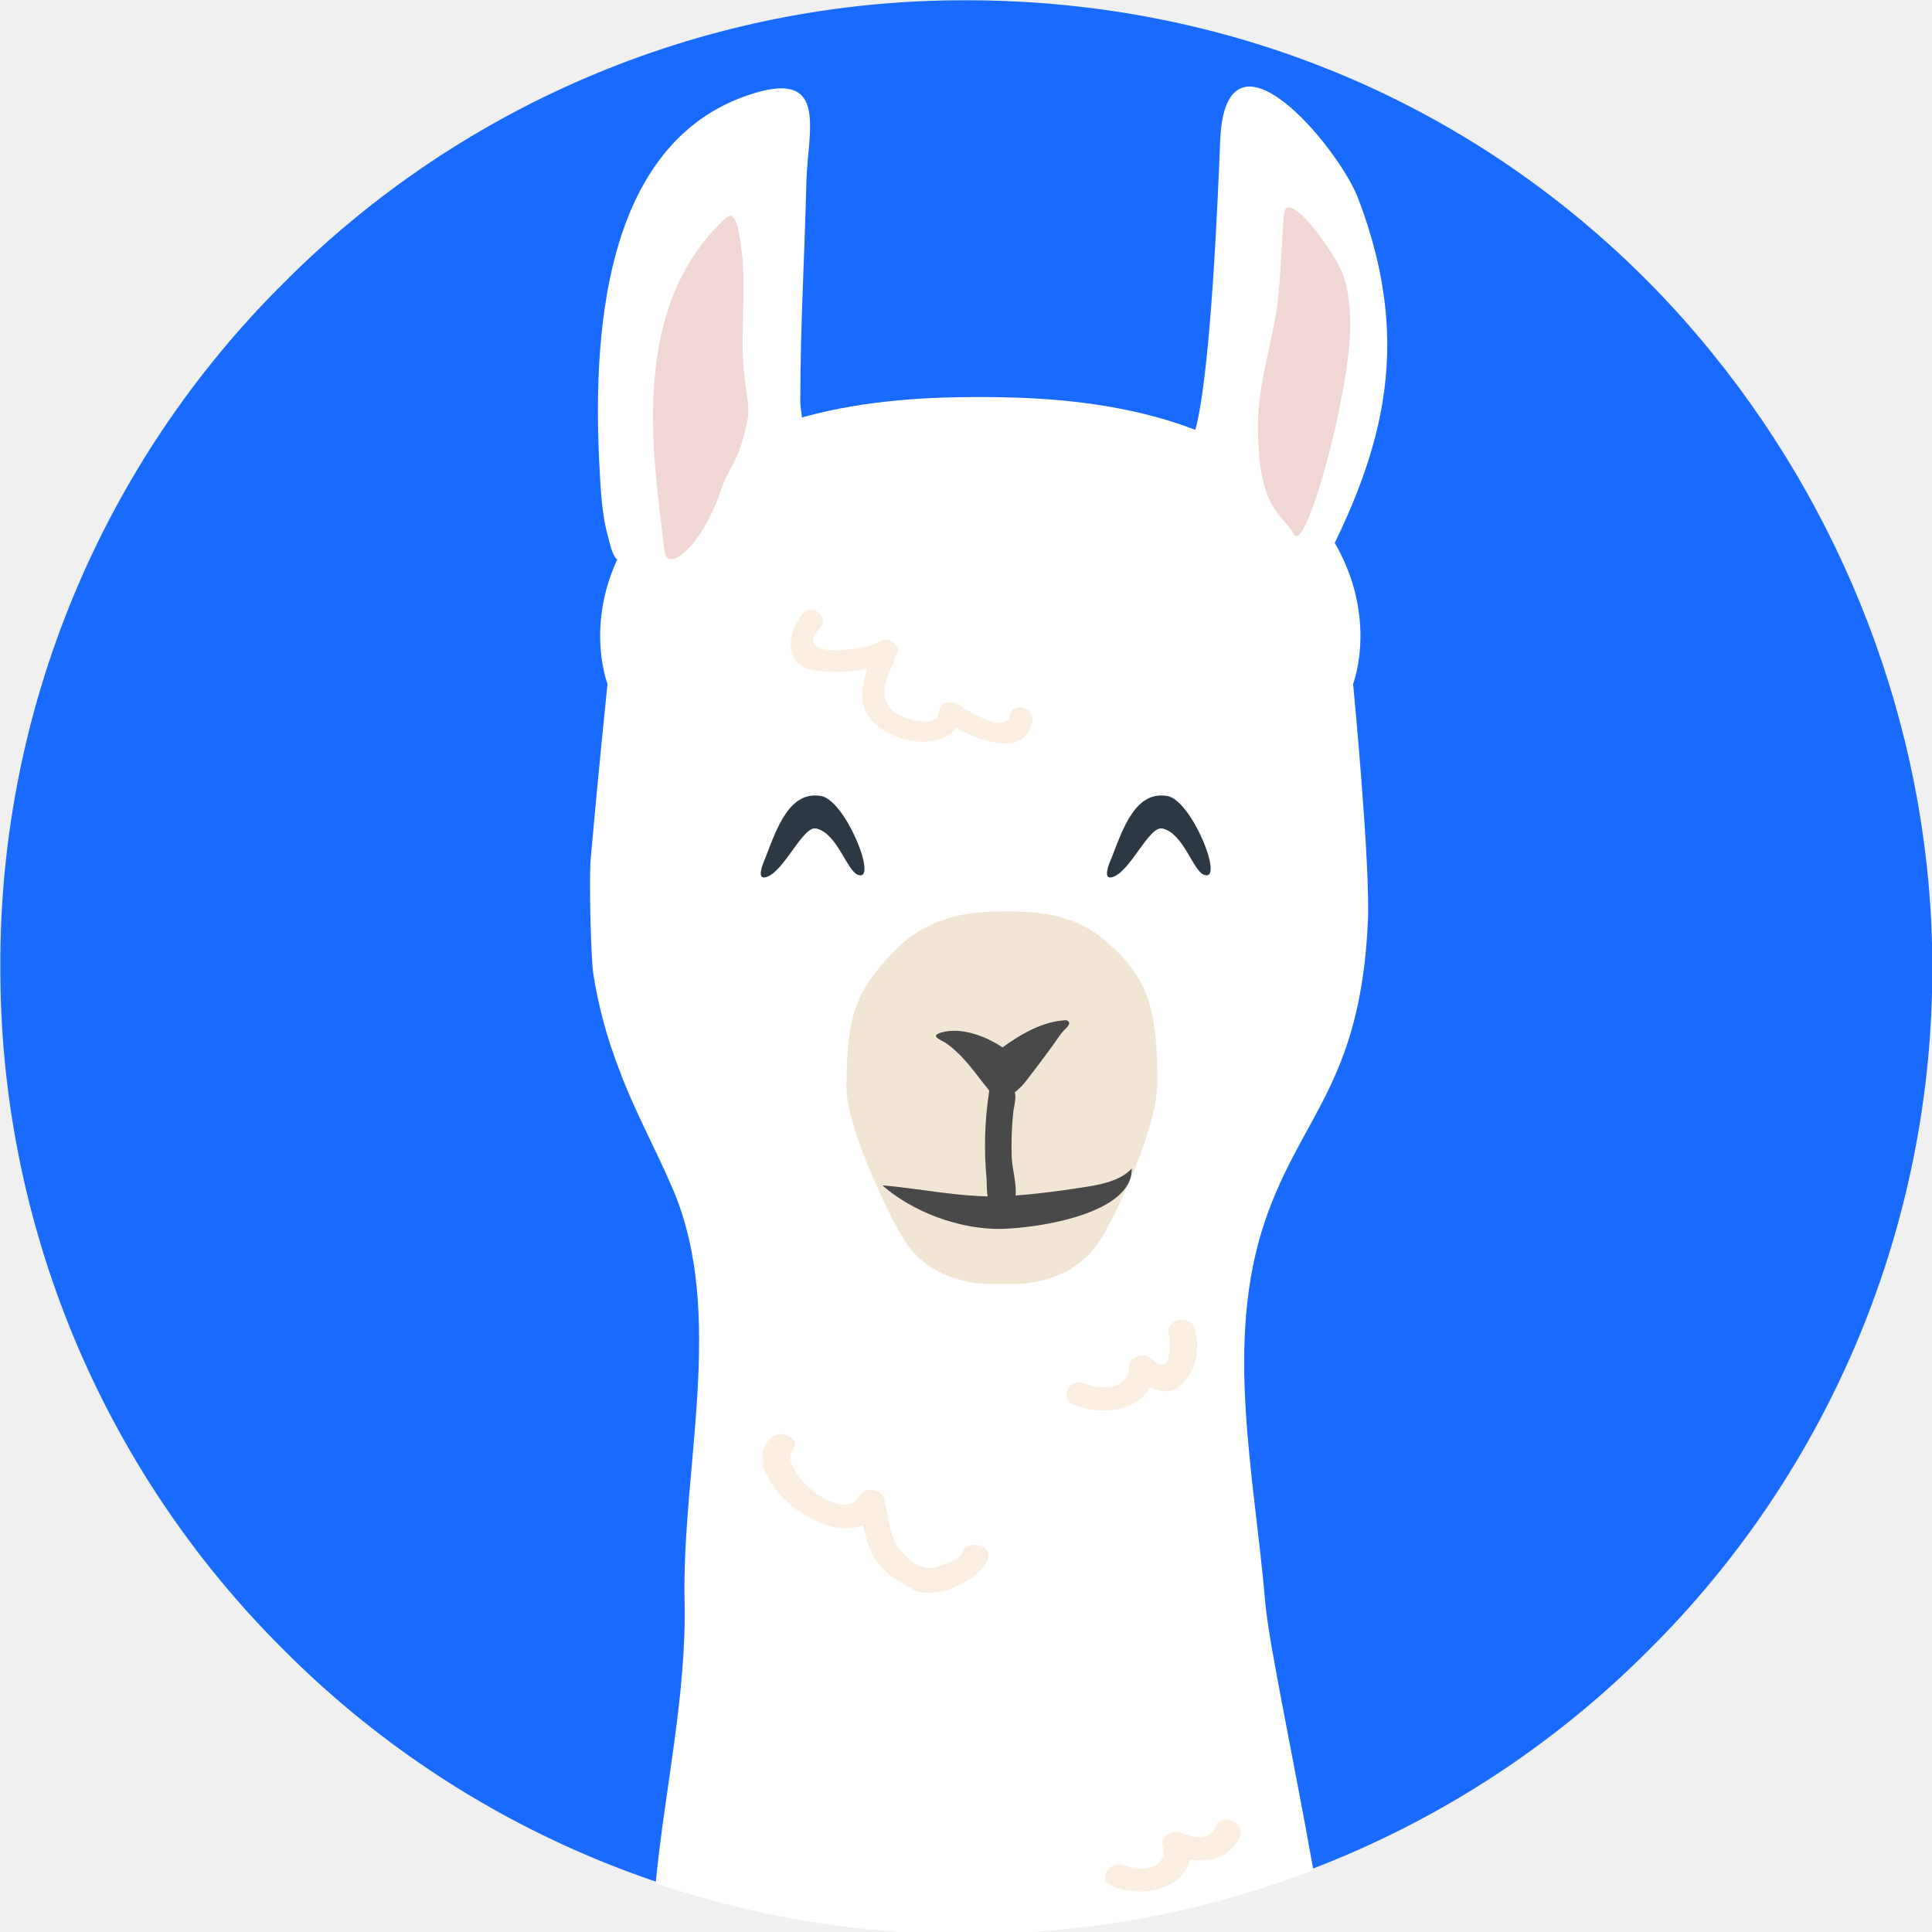
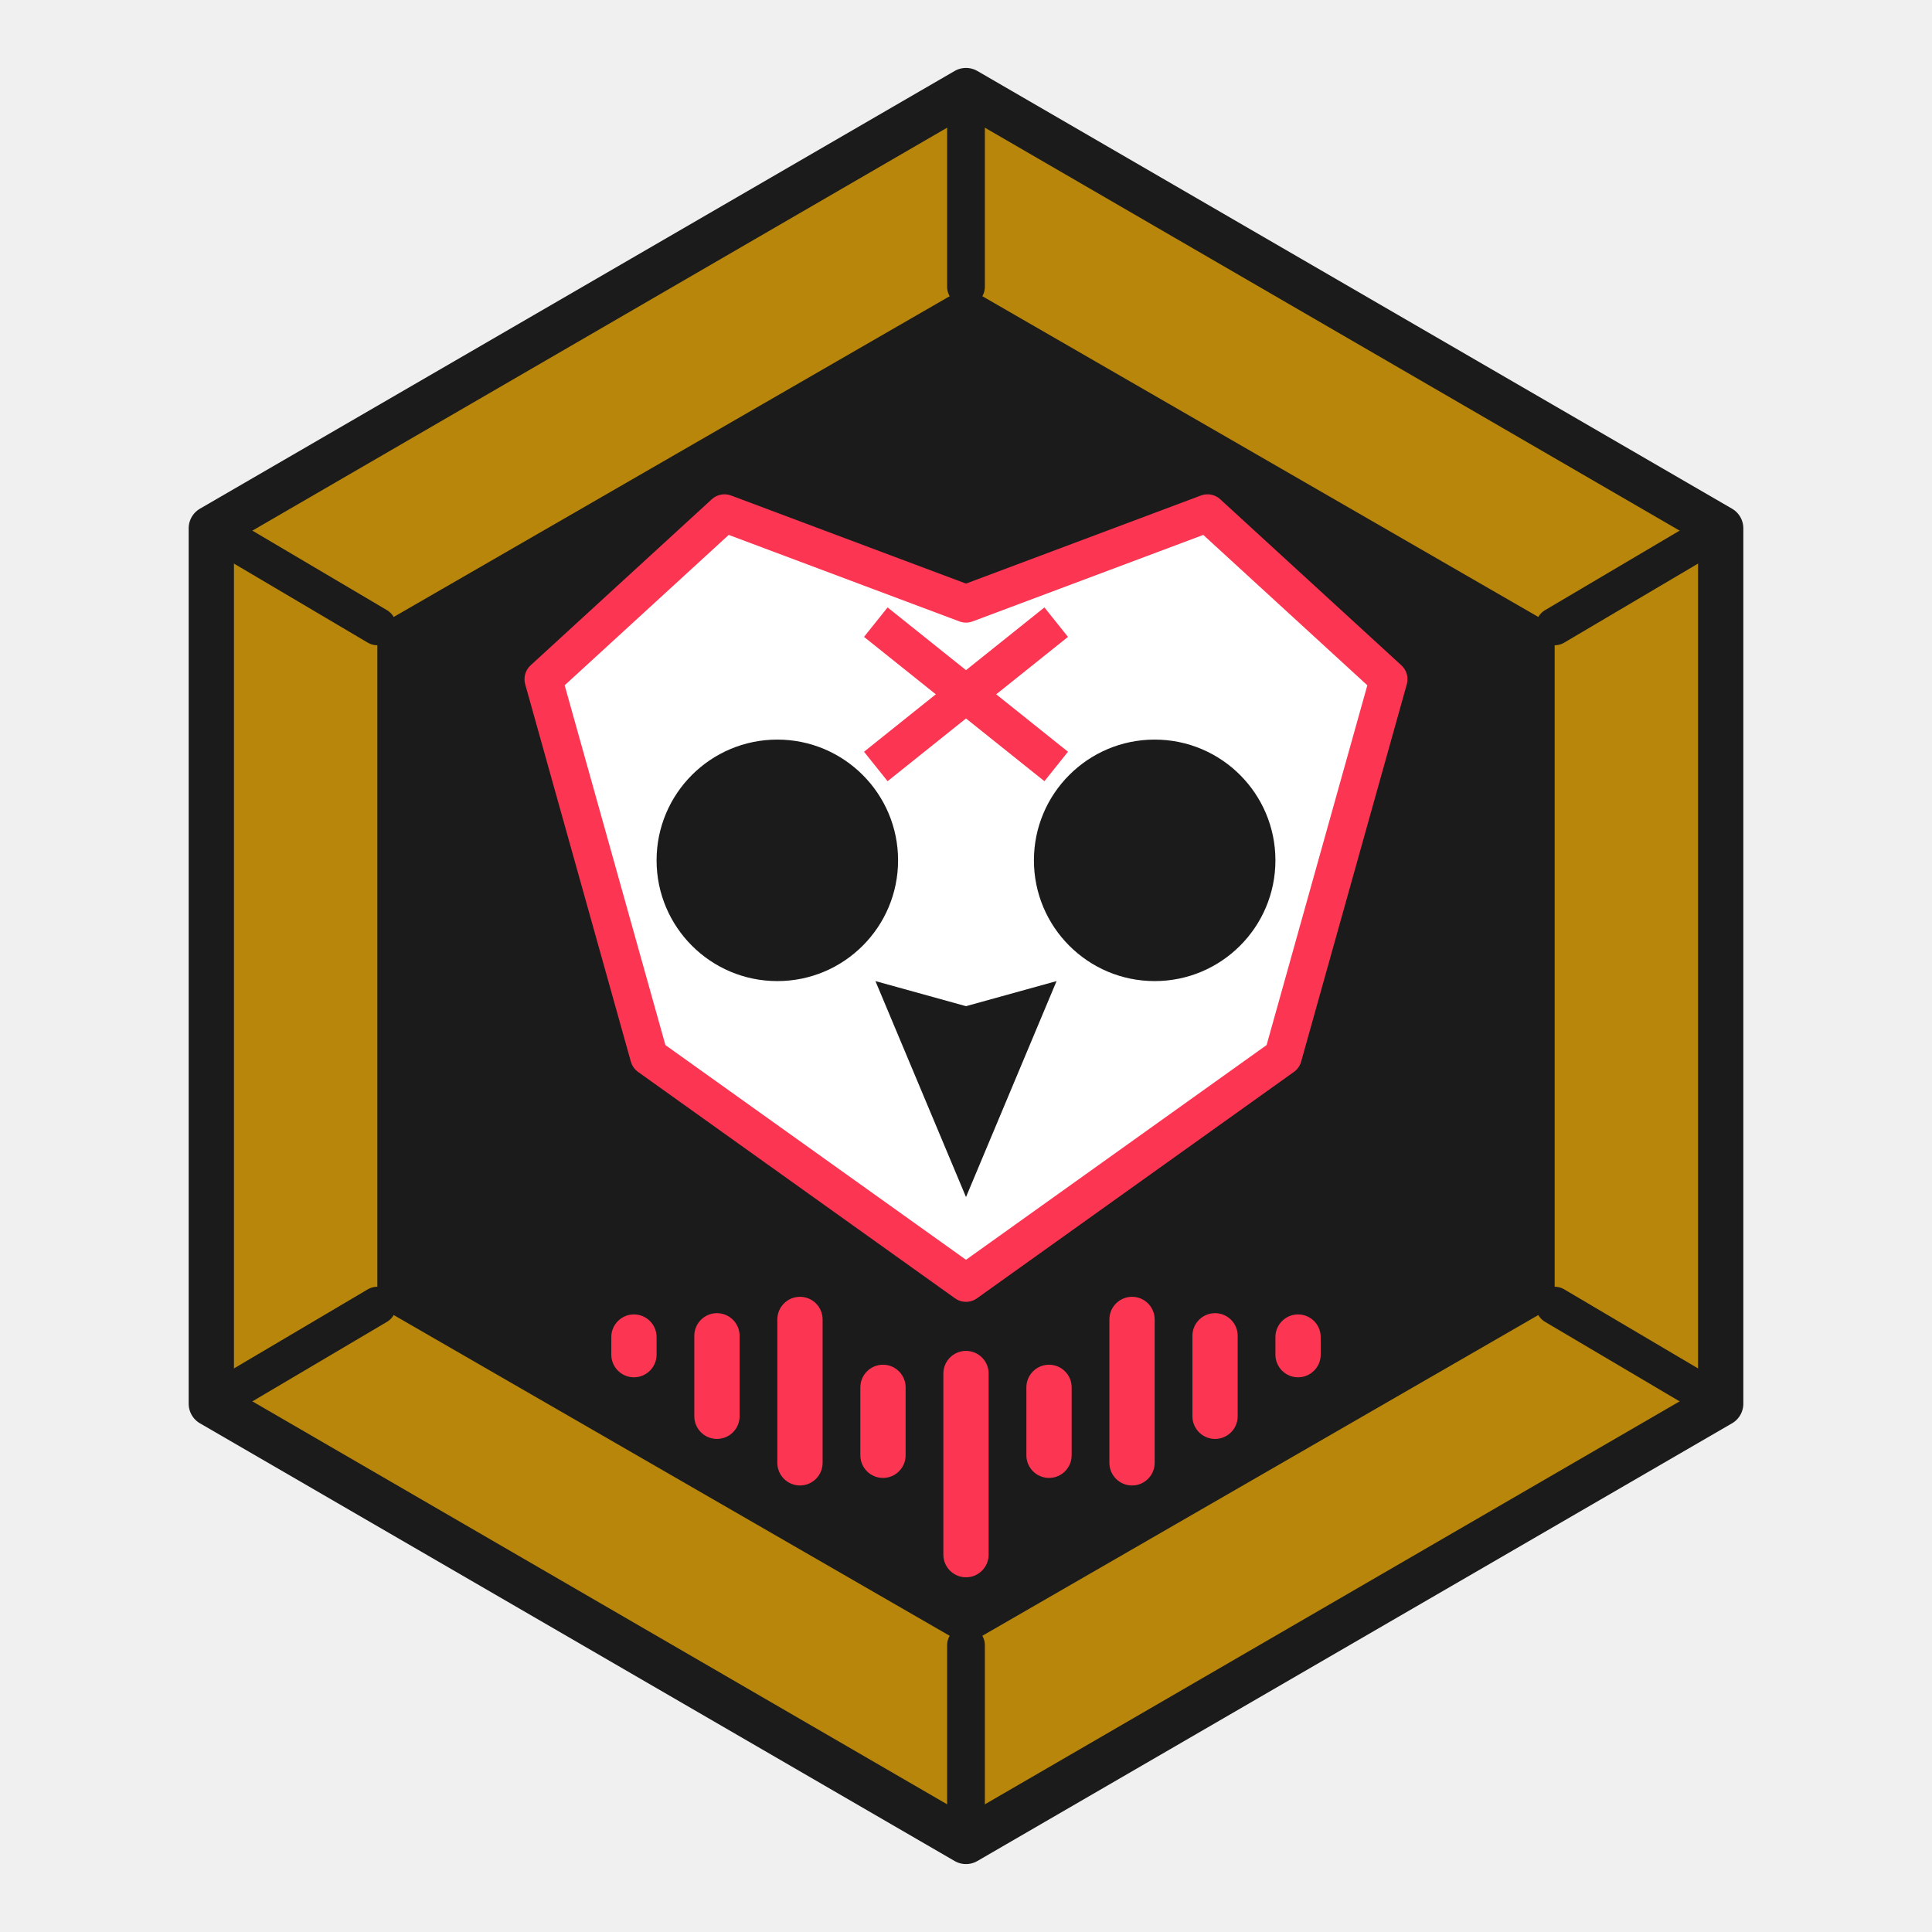
- <svg xmlns="http://www.w3.org/2000/svg" xml:space="preserve" viewBox="0 0 256 256" width="256" height="256">
-   <path d="M2268.2 2512.3a953.7 953.7 0 0 1-50 57c-180.5 189.5-426.2 294-691.6 294A953.7 953.7 0 0 1 847.8 2582a952.7 952.7 0 0 1-281.2-678.8 953.8 953.8 0 0 1 281.2-678.9 953.7 953.7 0 0 1 678.8-281.1 953.7 953.7 0 0 1 678.8 281.1 953.7 953.7 0 0 1 281.2 678.9c0 219.2-78.9 437.2-218.4 609" style="fill:#196aff;fill-opacity:1;fill-rule:nonzero;stroke:none;stroke-width:.366" transform="matrix(.13333 0 0 -.13333 -75.5 381.8)" />
-   <path d="M1823.7 1650.9c35.7 104.2 94.7 136.1 102 297 2.6 56.5-14.7 236-14.7 236s28 72-25.8 152.3c-83.5 124.3-255.4 132.8-345.7 132.8-90.3 0-260.2-8.5-343.7-132.8C1142 2256 1170 2184 1170 2184s-9.5-92.4-16.7-173.8c-1.7-19.1.1-94.7 2.4-113a453 453 0 0 1 25.8-96.2c14.4-39.6 36.8-79.9 54-120.5 51.8-122.8 8.4-274.9 11.1-407.3 2.2-94-20-189.3-28.7-281.2a960.4 960.4 0 0 1 308.7-50.6 958.6 958.6 0 0 1 344.9 63.6c-20.4 115-44.1 224.2-47.8 265.9-10.6 125.9-41.3 259.4 0 380" style="fill:#fff;fill-opacity:1;fill-rule:nonzero;stroke:none;stroke-width:.367" transform="matrix(.13333 0 0 -.13333 -75.5 381.8)" />
-   <path d="M1162.9 2383.9c1.1-18.8 3-38 8.3-56.2 1.6-5.7 4-19.7 11.4-21.8 9-2.6 25.9 8.3 32.3 13 12.3 9 23.9 18.5 36.2 27.6 8 6 16.5 10.5 24.3 16.5 8.4 6.6 14.7 14.5 21.7 22.2 8.4 9.4 14.8 19 21.3 29.5 5.1 8.2 37.1 13.5 42.2 21 5.6 8.3 1 18.6 1 28.7 0 74.2 4.4 147.6 6.1 220.3 1.8 50 21.4 109.2-53.4 85.8-160.3-50-158.5-271.3-151.4-386.6M1869.1 2279.7c-1.6 1.8-4.2 3.2-6.3 4.8a208 208 0 0 0-25.1 21.5c-9.4 9.6-19.2 19-28.2 28.9-7.9 8.7-17.3 16.6-25 25.6-5.1 6-10 12.3-14.6 18.5-2.3 3.2-3.5 7-5.3 10.4-2.7 5-40 10.1-36.2 15 6.3 8.3 20.3 15.4 23.7 25 17.2 48.6 24.8 244.5 26.8 294.5 5.4 127.8 117.6-6.3 137.2-57.7 57-149.7 23.2-258.8-46.3-386.6" style="fill:#fff;fill-opacity:1;fill-rule:nonzero;stroke:none;stroke-width:.366" transform="matrix(.13333 0 0 -.13333 -75.5 381.8)" />
-   <path d="M1716.5 1787.9c-.1 73.8-9.3 103.6-50.4 139.7-25.8 22.6-55.9 31.2-103.8 30-47.9 1.2-82.4-13.4-107.3-39.2-37.5-39-47.4-62-47.5-135.9 0-39.9 43-128.1 55.7-148.5 21.3-36 60.6-48.9 99.1-46.2 38.6-2.7 77.9 10.3 99.1 46.2 12.8 20.4 55.1 107 55 153.9" style="fill:#f1e6d3;fill-opacity:1;fill-rule:nonzero;stroke:none;stroke-width:.366" transform="matrix(.13333 0 0 -.13333 -75.5 381.8)" />
-   <path d="M1226.6 2316c-9.6 86.2-38.6 240 61.5 331.3 11 10.1 14-24.2 15.8-38 2.6-19 0-73.5.4-92.6.7-36.1 8.3-55 4.7-71.5-9.6-45-17.3-42.2-26.5-69.6-18.3-54.4-53.3-83-55.9-59.5M1851.7 2333c10.3-18.2 37 80.3 45.4 123.2 8 40.3 18 93.8 4 133.9-7.4 21.5-53 84.5-58.4 62.9-2-8.5-3.2-71.1-8.3-101.1-6.4-37.1-18-73.8-18-111.6-.2-84.5 25.3-88 35.3-107.2" style="fill:#f1d7d4;fill-opacity:1;fill-rule:nonzero;stroke:none;stroke-width:.366" transform="matrix(.13333 0 0 -.13333 -75.5 381.8)" />
-   <path d="M1522 1319.7c-2.2-6.5-18.6-11.4-24.8-13.3-14.9-4.9-28.1 6.9-36.4 16.8-11.6 13.7-11.3 35.6-16.2 51.6-2.9 9.7-19.5 11-24.5 2-16.6-29.8-81.1 26.4-66.1 45.2 9.9 12.3-13.8 23.2-23.6 11-29-36.1 49-103.4 93.6-85.2 2-9 4-18 8-26.6 7.4-16.9 23.9-27.8 41-37 23.1-12.4 68.2 9.5 75 30.3 4.9 14.5-21.2 19.7-26 5.2M1727.6 1538.2c2.4-10 2.8-44-16-25.4-7.5 7.5-22.6 3-23.2-7-1.4-23.4-24.9-24-45.1-16.9-16 5.6-24.6-16.6-8.6-22.1 29.7-10.4 62-4.6 74.7 17.8 10.1-4.7 21.5-6 30.7 2.6 16 15 18.4 36.2 13.7 55.7-3.5 14.8-29.7 10.1-26.2-4.7M1775 1049.2c-7-14.3-19.8-13.4-33.6-7.4-10.1 4.4-22.6-2.8-19.6-13 6.2-20.6-19.7-26.6-37.3-19.3-15.4 6.5-28.8-13.8-13.2-20.3 31.6-13.2 71.7-1.6 77.5 26.2 20.4-3.3 39.8 2.4 49.4 22.3 6.7 13.6-16.4 25.4-23.2 11.5M1569.8 2153.3c-3.3-20.2-41.1 3.3-50.5 9.7-8.3 5.5-19 2.1-20-7.3-1.4-12.7-18.5-9-26.3-7.4-14.8 3-27.4 12.2-27.7 26-.4 13.6 8.2 27.7 12.6 40.4 2.9 8-8.7 17-17.2 11.5-15.2-9.7-88.7-18.5-59.4 13.6 9.3 10.2-7.1 24.8-16.6 14.5-13.5-14.8-22.6-48.7 6.6-56 15.5-3.7 37.8-3.5 56.8.8-8-25.5-9.6-48.8 23.2-65.1 22.1-11.1 52.5-11 65.4 6 27.2-14.5 69.7-28.7 75.6 7.8 2.1 13-20.4 18.5-22.5 5.5" style="fill:#faeee0;fill-opacity:1;fill-rule:nonzero;stroke:none;stroke-width:.366" transform="matrix(.13333 0 0 -.13333 -75.5 381.8)" />
-   <path d="M1443 1685.6c39.4-3.4 78.8-12.3 118.5-10.9 25.4 1 51.7 4.5 76.8 8.2 18.2 2.7 40.5 6 52.7 19.4 1-45-92.6-59.1-128.9-60-42.1-1-89.5 17.2-119 43.3" style="fill:#494949;fill-opacity:1;fill-rule:nonzero;stroke:none;stroke-width:.366" transform="matrix(.13333 0 0 -.13333 -75.5 381.8)" />
-   <path d="M1549.4 1779.5a353.5 353.5 0 0 1-2.7-87.3c.7-7.6-1.3-25.7 8.8-29.5 8.2-3 18.3 2.7 19.7 10.1 2.2 12.5-3 28.2-3.5 41-.5 14.9 0 29.8 1.6 44.7 1 8.8 5.9 20.7-4.2 27-7.4 4.5-18.3 2.8-19.7-6" style="fill:#494949;fill-opacity:1;fill-rule:nonzero;stroke:none;stroke-width:.366" transform="matrix(.13333 0 0 -.13333 -75.5 381.8)" />
-   <path d="M1626 1849.7c-23.7-1-45.7-14.2-63.4-27-16.1 10.7-40.5 20.5-60.7 14.8-12-3.4-1.1-7.1 4-10.3 9.2-6.2 16.8-14.2 23.7-22.4 10.3-12.6 19.6-25.8 30.7-38 7.6 5.6 15 11.1 21.6 17.6 3.1 3 28.5 37 32.4 42.7 2.4 3.6 5 7.4 7.8 10.8 2.9 3.5 11 9 3.9 11.8" style="fill:#494949;fill-opacity:1;fill-rule:nonzero;stroke:none;stroke-width:.366" transform="matrix(.13333 0 0 -.13333 -75.5 381.8)" />
-   <path d="M1326.5 2010c11.7 30.3 24.3 68.4 56.3 62.4 24.2-5.2 56.7-86.2 36-78.2-11.3 4.4-20.3 41.1-41.4 46-13.4 3-32-43.6-50-48.4-8.7-2.3-4.3 10.4-.9 18.2M1670.6 2010c11.7 30.3 24.2 68.4 56.3 62.4 24.2-5.2 56.7-86.2 35.9-78.2-11.3 4.4-20.2 41.1-41.3 46-13.5 3-32-43.6-50-48.4-8.7-2.3-4.4 10.4-1 18.2" style="fill:#2c3844;fill-opacity:1;fill-rule:nonzero;stroke:none;stroke-width:.366" transform="matrix(.13333 0 0 -.13333 -75.5 381.8)" />
+ <svg xmlns="http://www.w3.org/2000/svg" width="100%" height="100%" viewBox="0 0 128 128" version="1.1" xml:space="preserve" style="fill-rule:evenodd;clip-rule:evenodd;stroke-linejoin:round;">
+   <path d="M64,6L114,35L114,93L64,122L14,93L14,35L64,6Z" style="fill:rgb(184,134,11);fill-rule:nonzero;stroke:rgb(27,27,27);stroke-width:3px;" />
+   <path d="M64,19L103,41.5L103,86.5L64,109L25,86.5L25,41.5L64,19Z" style="fill:rgb(27,27,27);fill-rule:nonzero;" />
+   <g>
+     <path d="M64,6L64,19" style="fill:none;fill-rule:nonzero;stroke:rgb(27,27,27);stroke-width:2.5px;stroke-linecap:round;stroke-linejoin:miter;" />
+     <path d="M114,35L103,41.5" style="fill:none;fill-rule:nonzero;stroke:rgb(27,27,27);stroke-width:2.5px;stroke-linecap:round;stroke-linejoin:miter;" />
+     <path d="M114,93L103,86.5" style="fill:none;fill-rule:nonzero;stroke:rgb(27,27,27);stroke-width:2.5px;stroke-linecap:round;stroke-linejoin:miter;" />
+     <path d="M64,122L64,109" style="fill:none;fill-rule:nonzero;stroke:rgb(27,27,27);stroke-width:2.5px;stroke-linecap:round;stroke-linejoin:miter;" />
+     <path d="M14,93L25,86.5" style="fill:none;fill-rule:nonzero;stroke:rgb(27,27,27);stroke-width:2.5px;stroke-linecap:round;stroke-linejoin:miter;" />
+     <path d="M14,35L25,41.5" style="fill:none;fill-rule:nonzero;stroke:rgb(27,27,27);stroke-width:2.5px;stroke-linecap:round;stroke-linejoin:miter;" />
+   </g>
+   <g id="Owl" transform="matrix(1,0,0,1,0,5)">
+     <path d="M36,40L48,29L64,35L80,29L92,40L85,65L64,80L43,65L36,40Z" style="fill:white;fill-rule:nonzero;stroke:rgb(252,54,82);stroke-width:2.5px;" />
+     <circle cx="51.5" cy="52" r="8" style="fill:rgb(27,27,27);" />
+     <circle cx="76.5" cy="52" r="8" style="fill:rgb(27,27,27);" />
+     <g transform="matrix(0.923077,0,0,0.923077,4.923077,5.538462)">
+       <path d="M57.5,59L64,60.8L70.5,59L64,74.5L57.5,59Z" style="fill:rgb(27,27,27);fill-rule:nonzero;" />
+     </g>
+     <g transform="matrix(1,0,0,1,0,-2)">
+       <path d="M59,39L69,47" style="fill:none;fill-rule:nonzero;stroke:rgb(252,54,82);stroke-width:2.5px;stroke-linecap:square;stroke-linejoin:miter;" />
+       <path d="M69,39L59,47" style="fill:none;fill-rule:nonzero;stroke:rgb(252,54,82);stroke-width:2.5px;stroke-linecap:square;stroke-linejoin:miter;" />
+     </g>
+   </g>
+   <g transform="matrix(1,0,0,0.833333,0,16.91667)">
+     <g transform="matrix(1,0,0,1,0,-4.8)">
+       <path d="M42,89C42.828,89 43.5,89.807 43.5,90.8L43.5,92.2C43.5,93.193 42.828,94 42,94C41.172,94 40.5,93.193 40.5,92.2L40.5,90.8C40.5,89.807 41.172,89 42,89Z" style="fill:rgb(252,54,82);" />
+     </g>
+     <g transform="matrix(1,0,0,1,0,-2.4)">
+       <path d="M47.5,86.5C48.328,86.5 49,87.307 49,88.3L49,94.7C49,95.693 48.328,96.5 47.5,96.5C46.672,96.5 46,95.693 46,94.7L46,88.3C46,87.307 46.672,86.5 47.5,86.5Z" style="fill:rgb(252,54,82);" />
+     </g>
+     <g transform="matrix(1,0,0,1,0,-1.2)">
+       <path d="M53,84C53.828,84 54.5,84.807 54.5,85.8L54.5,97.2C54.5,98.193 53.828,99 53,99C52.172,99 51.5,98.193 51.5,97.2L51.5,85.8C51.5,84.807 52.172,84 53,84Z" style="fill:rgb(252,54,82);" />
+     </g>
+     <g transform="matrix(1,0,0,1,0,1.2)">
+       <path d="M58.5,87C59.328,87 60,87.807 60,88.8L60,94.2C60,95.193 59.328,96 58.5,96C57.672,96 57,95.193 57,94.2L57,88.8C57,87.807 57.672,87 58.5,87Z" style="fill:rgb(252,54,82);" />
+     </g>
+     <g transform="matrix(1,0,0,1,0,3.6)">
+       <path d="M64,83.5C64.828,83.5 65.5,84.307 65.5,85.3L65.5,99.7C65.5,100.693 64.828,101.5 64,101.5C63.172,101.5 62.5,100.693 62.5,99.7L62.5,85.3C62.5,84.307 63.172,83.5 64,83.5Z" style="fill:rgb(252,54,82);" />
+     </g>
+     <g transform="matrix(1,0,0,1,0,1.2)">
+       <path d="M69.5,87C70.328,87 71,87.807 71,88.8L71,94.2C71,95.193 70.328,96 69.5,96C68.672,96 68,95.193 68,94.2L68,88.8C68,87.807 68.672,87 69.5,87Z" style="fill:rgb(252,54,82);" />
+     </g>
+     <g transform="matrix(1,0,0,1,0,-1.2)">
+       <path d="M75,84C75.828,84 76.5,84.807 76.5,85.8L76.5,97.2C76.5,98.193 75.828,99 75,99C74.172,99 73.5,98.193 73.5,97.2L73.5,85.8C73.5,84.807 74.172,84 75,84Z" style="fill:rgb(252,54,82);" />
+     </g>
+     <g transform="matrix(1,0,0,1,0,-2.4)">
+       <path d="M80.5,86.5C81.328,86.5 82,87.307 82,88.3L82,94.7C82,95.693 81.328,96.5 80.5,96.5C79.672,96.5 79,95.693 79,94.7L79,88.3C79,87.307 79.672,86.5 80.5,86.5Z" style="fill:rgb(252,54,82);" />
+     </g>
+     <g transform="matrix(1,0,0,1,0,-4.8)">
+       <path d="M86,89C86.828,89 87.5,89.807 87.5,90.8L87.5,92.2C87.5,93.193 86.828,94 86,94C85.172,94 84.5,93.193 84.5,92.2L84.5,90.8C84.5,89.807 85.172,89 86,89Z" style="fill:rgb(252,54,82);" />
+     </g>
+   </g>
</svg>
